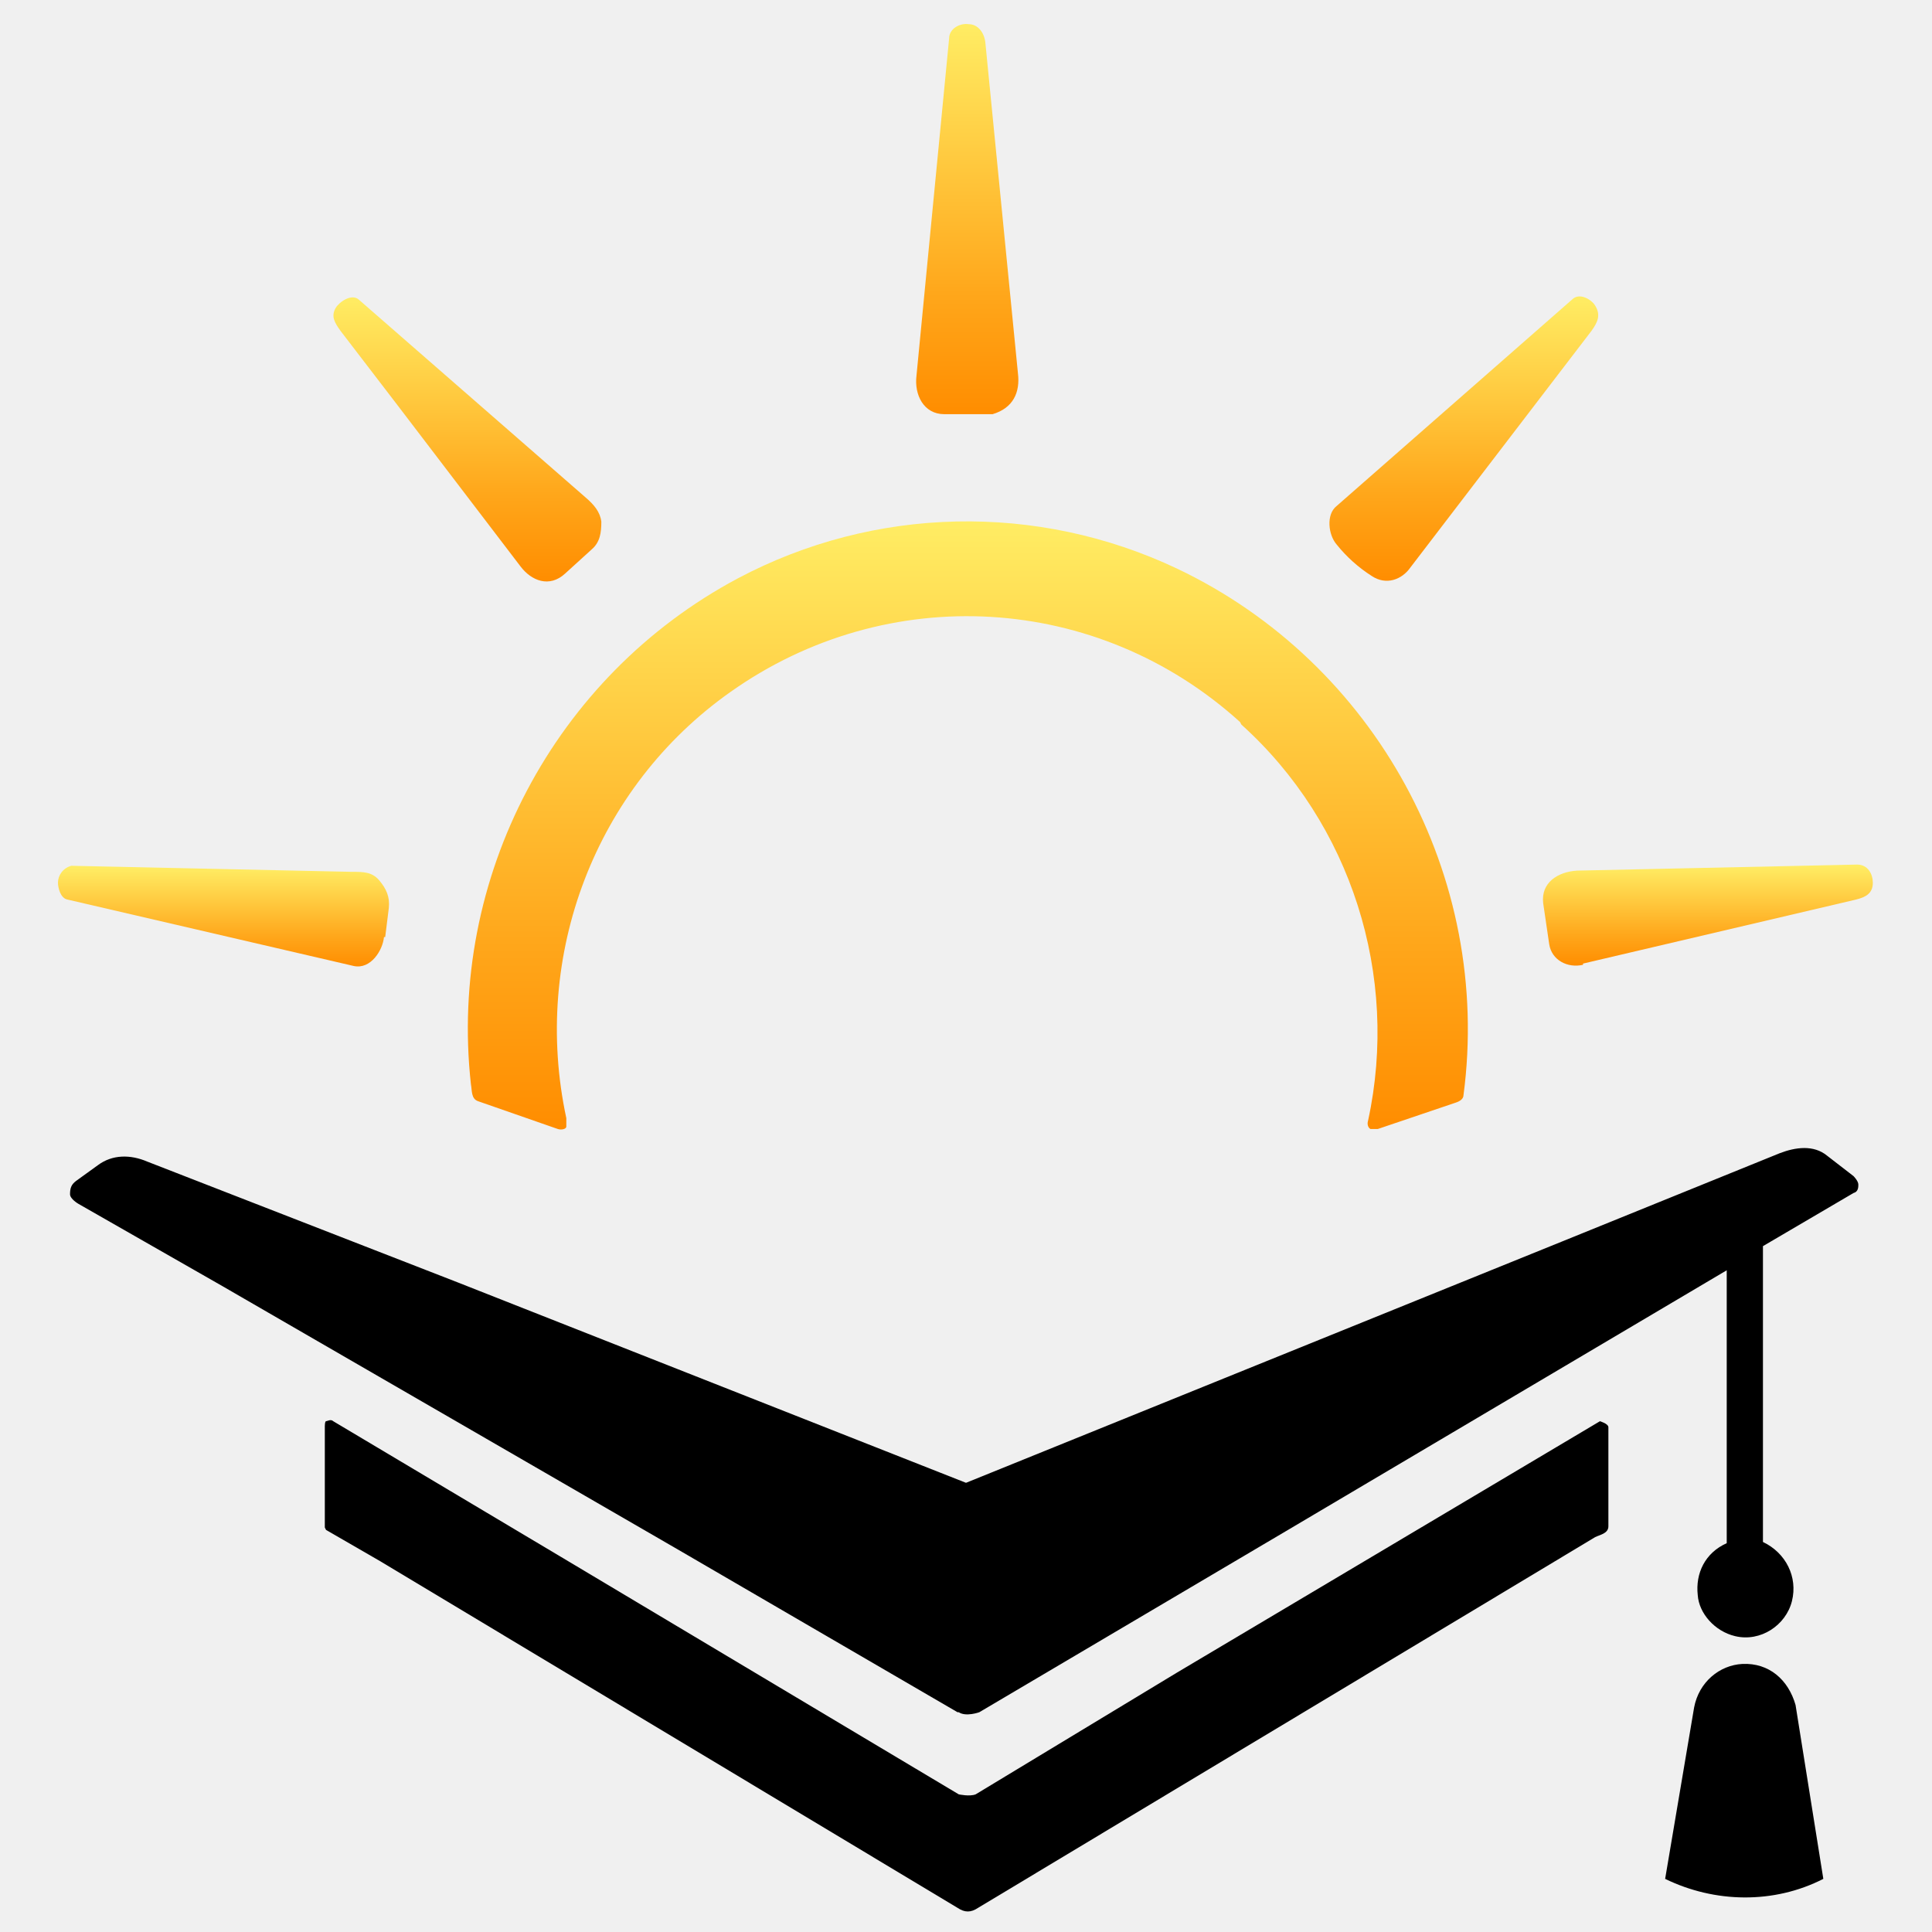
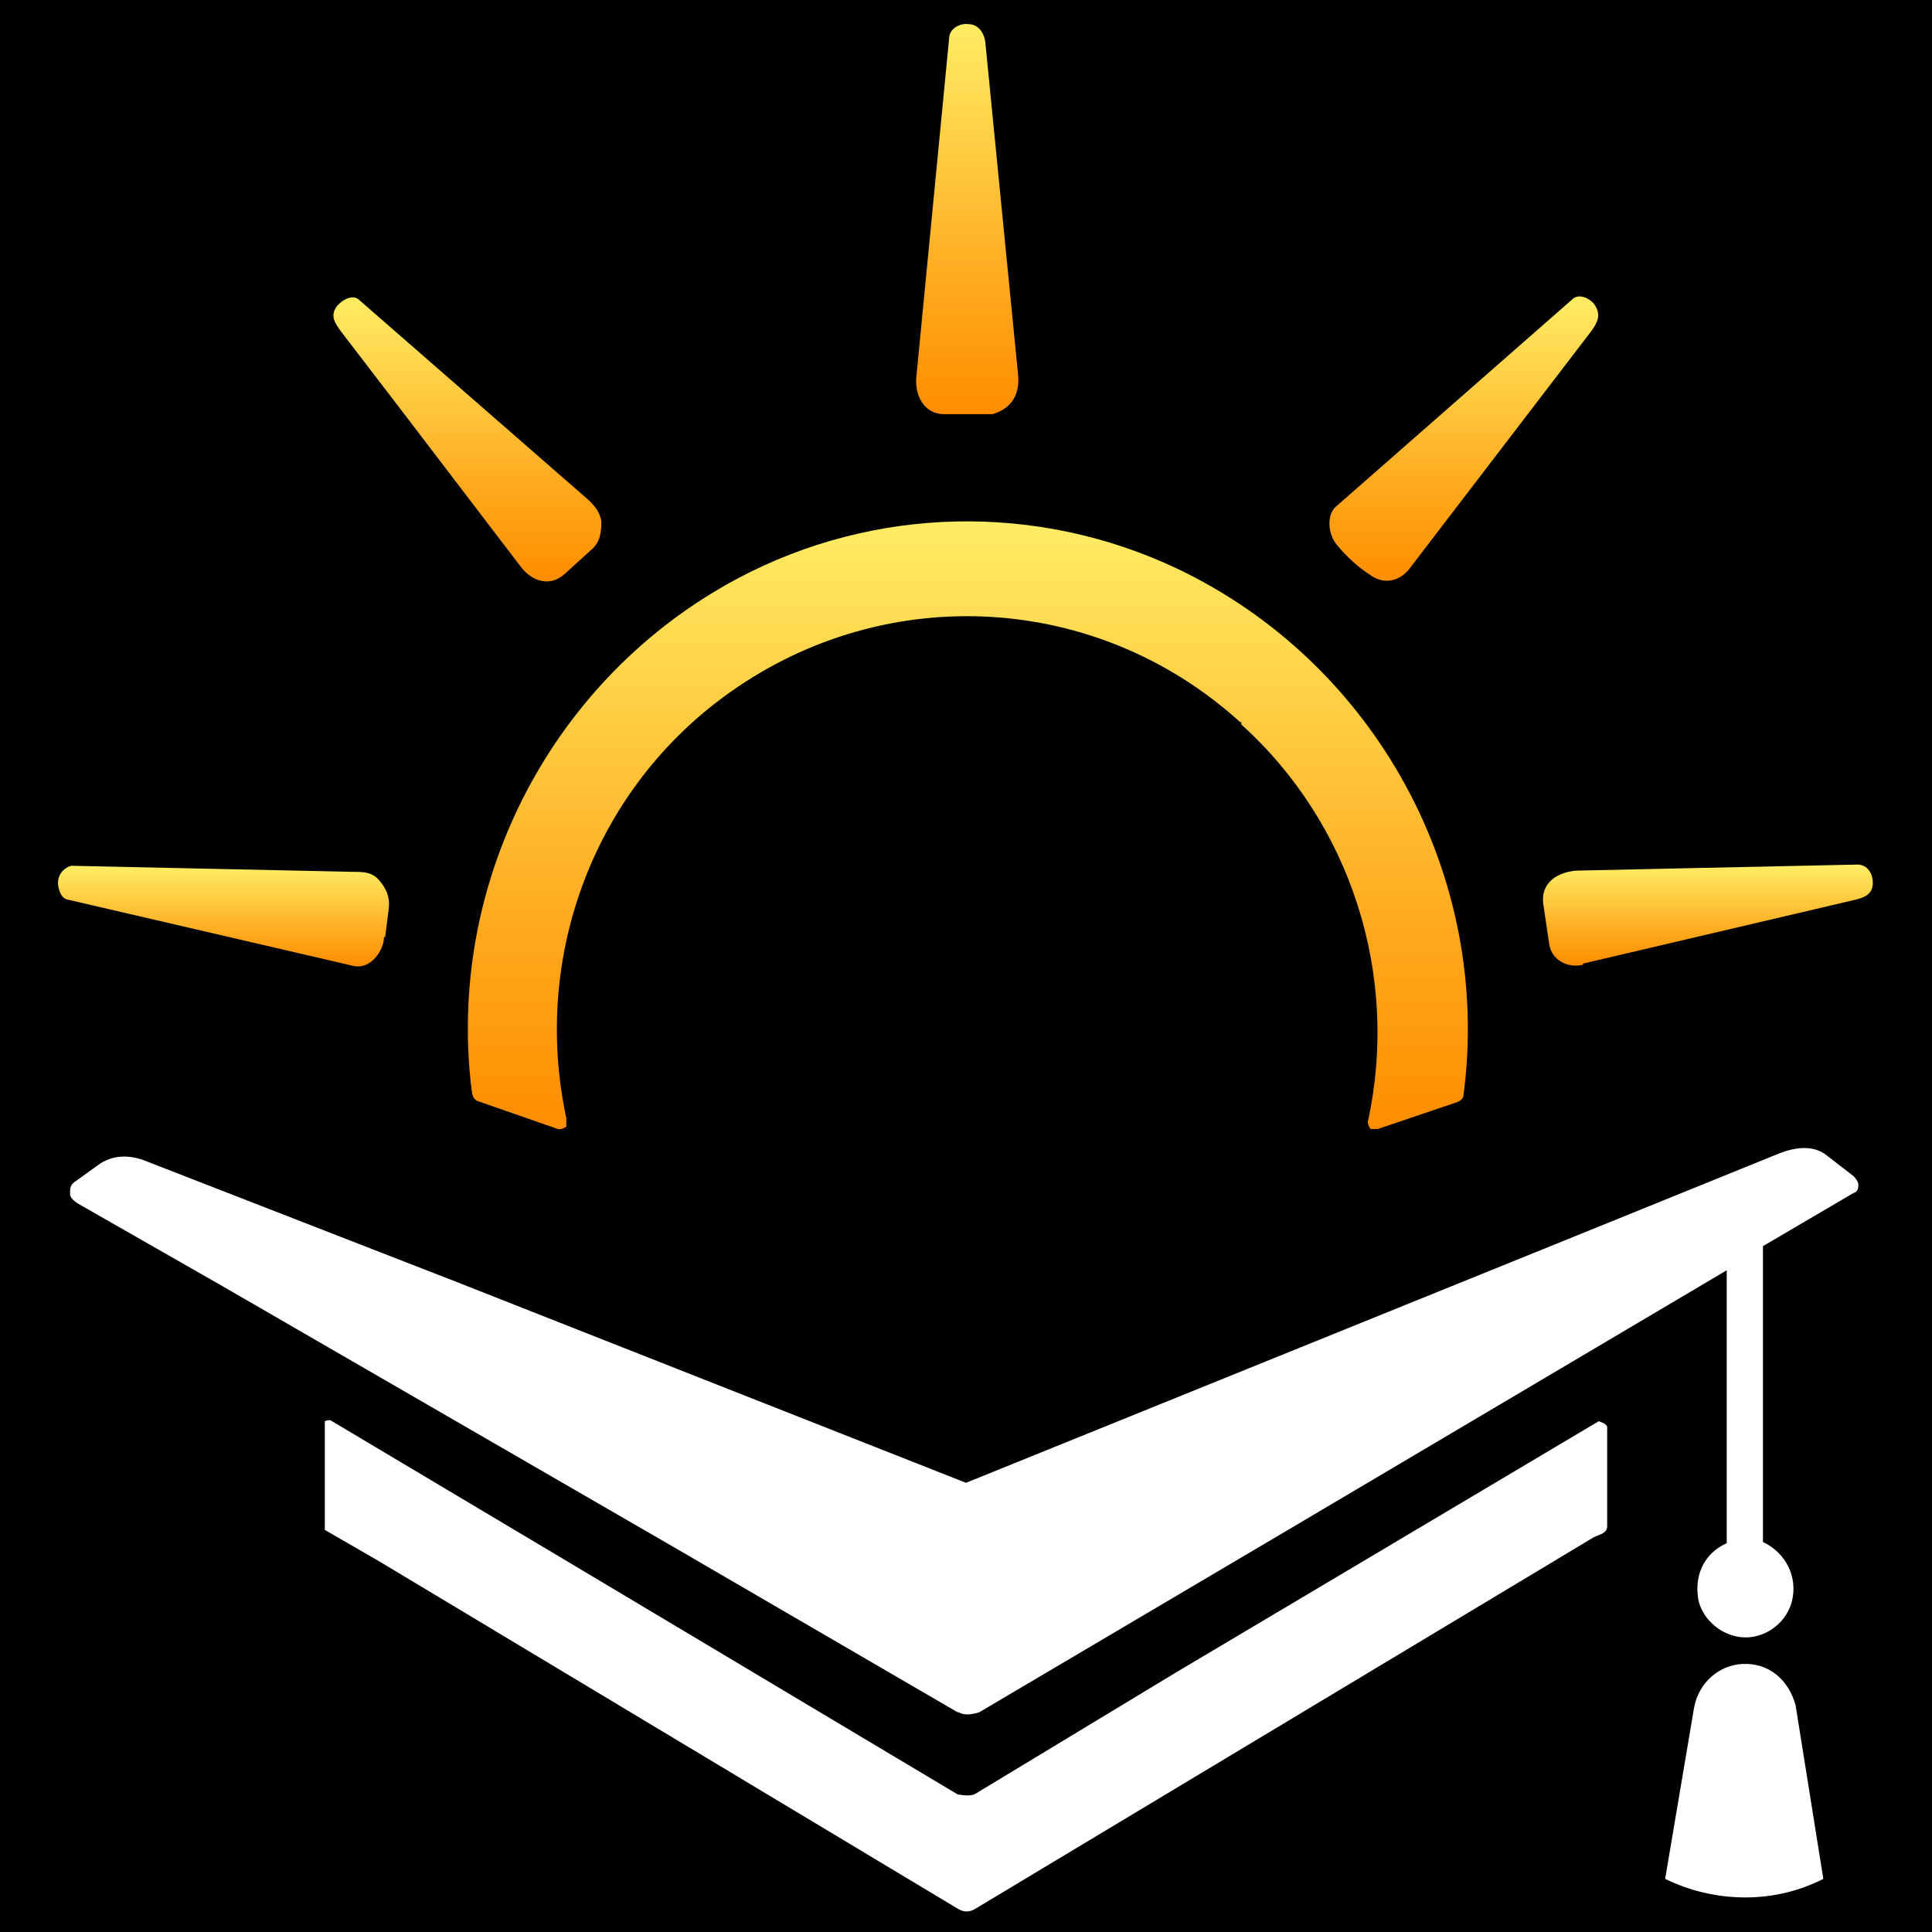
- <svg xmlns="http://www.w3.org/2000/svg" xmlns:xlink="http://www.w3.org/1999/xlink" id="Ebene_1" version="1.1" viewBox="0 0 16 16">
+ <svg xmlns="http://www.w3.org/2000/svg" id="Ebene_1" version="1.1" viewBox="0 0 16 16">
  <defs>
    <style>
      .st0 {
-         fill: url(#Unbenannter_Verlauf_125);
+         fill: url(#Unbenannter_Verlauf);
      }

      .st1 {
-         fill: url(#Unbenannter_Verlauf_124);
+         fill: url(#Unbenannter_Verlauf_2);
      }

      .st2 {
-         fill: url(#Unbenannter_Verlauf_121);
+         fill: url(#Unbenannter_Verlauf_4);
      }

      .st3 {
-         fill: url(#Unbenannter_Verlauf_123);
+         fill: url(#Unbenannter_Verlauf_3);
      }

      .st4 {
-         fill: url(#Unbenannter_Verlauf_122);
+         fill: url(#Unbenannter_Verlauf_6);
      }

      .st5 {
-         fill: url(#Unbenannter_Verlauf_12);
+         fill: url(#Unbenannter_Verlauf_5);
+       }
+ 
+       .st6 {
+         fill: #fff;
      }
    </style>
-     <linearGradient id="Unbenannter_Verlauf_12" data-name="Unbenannter Verlauf 12" x1="8" y1="4.31" x2="8" y2="9.35" gradientUnits="userSpaceOnUse">
+     <linearGradient id="Unbenannter_Verlauf" data-name="Unbenannter Verlauf" x1="8.02" y1="13.69" x2="8.02" y2="8.65" gradientTransform="translate(0 18) scale(1 -1)" gradientUnits="userSpaceOnUse">
      <stop offset="0" stop-color="#ffed64" />
      <stop offset=".03" stop-color="#ffea61" />
      <stop offset=".69" stop-color="#ffa71b" />
      <stop offset="1" stop-color="#ff8d00" />
    </linearGradient>
-     <linearGradient id="Unbenannter_Verlauf_121" data-name="Unbenannter Verlauf 12" x1="8" y1=".19" x2="8" y2="3.43" xlink:href="#Unbenannter_Verlauf_12" />
-     <linearGradient id="Unbenannter_Verlauf_122" data-name="Unbenannter Verlauf 12" x1="12.12" y1="2.45" x2="12.12" y2="4.81" xlink:href="#Unbenannter_Verlauf_12" />
-     <linearGradient id="Unbenannter_Verlauf_123" data-name="Unbenannter Verlauf 12" x1="3.88" y1="2.45" x2="3.88" y2="4.81" xlink:href="#Unbenannter_Verlauf_12" />
-     <linearGradient id="Unbenannter_Verlauf_124" data-name="Unbenannter Verlauf 12" x1="1.85" y1="7.18" x2="1.85" y2="8.01" xlink:href="#Unbenannter_Verlauf_12" />
-     <linearGradient id="Unbenannter_Verlauf_125" data-name="Unbenannter Verlauf 12" x1="14.15" y1="7.17" x2="14.15" y2="8" xlink:href="#Unbenannter_Verlauf_12" />
+     <linearGradient id="Unbenannter_Verlauf_2" data-name="Unbenannter Verlauf 2" x1="8.01" y1="17.81" x2="8.01" y2="14.57" gradientTransform="translate(0 18) scale(1 -1)" gradientUnits="userSpaceOnUse">
+       <stop offset="0" stop-color="#ffed64" />
+       <stop offset=".03" stop-color="#ffea61" />
+       <stop offset=".69" stop-color="#ffa71b" />
+       <stop offset="1" stop-color="#ff8d00" />
+     </linearGradient>
+     <linearGradient id="Unbenannter_Verlauf_3" data-name="Unbenannter Verlauf 3" x1="12.12" y1="15.55" x2="12.12" y2="13.19" gradientTransform="translate(0 18) scale(1 -1)" gradientUnits="userSpaceOnUse">
+       <stop offset="0" stop-color="#ffed64" />
+       <stop offset=".03" stop-color="#ffea61" />
+       <stop offset=".69" stop-color="#ffa71b" />
+       <stop offset="1" stop-color="#ff8d00" />
+     </linearGradient>
+     <linearGradient id="Unbenannter_Verlauf_4" data-name="Unbenannter Verlauf 4" x1="3.87" y1="15.55" x2="3.87" y2="13.19" gradientTransform="translate(0 18) scale(1 -1)" gradientUnits="userSpaceOnUse">
+       <stop offset="0" stop-color="#ffed64" />
+       <stop offset=".03" stop-color="#ffea61" />
+       <stop offset=".69" stop-color="#ffa71b" />
+       <stop offset="1" stop-color="#ff8d00" />
+     </linearGradient>
+     <linearGradient id="Unbenannter_Verlauf_5" data-name="Unbenannter Verlauf 5" x1="1.85" y1="10.82" x2="1.85" y2="9.99" gradientTransform="translate(0 18) scale(1 -1)" gradientUnits="userSpaceOnUse">
+       <stop offset="0" stop-color="#ffed64" />
+       <stop offset=".03" stop-color="#ffea61" />
+       <stop offset=".69" stop-color="#ffa71b" />
+       <stop offset="1" stop-color="#ff8d00" />
+     </linearGradient>
+     <linearGradient id="Unbenannter_Verlauf_6" data-name="Unbenannter Verlauf 6" x1="14.14" y1="10.83" x2="14.14" y2="10" gradientTransform="translate(0 18) scale(1 -1)" gradientUnits="userSpaceOnUse">
+       <stop offset="0" stop-color="#ffed64" />
+       <stop offset=".03" stop-color="#ffea61" />
+       <stop offset=".69" stop-color="#ffa71b" />
+       <stop offset="1" stop-color="#ff8d00" />
+     </linearGradient>
  </defs>
-   <path d="M7.93,14.18l-2.32-1.35-3.77-2.18-1.19-.68s-.07-.04-.07-.08c0-.05.01-.08.05-.11l.18-.13c.12-.09.27-.09.41-.03l2.57,1,4.21,1.66,4.94-2,1.8-.73c.13-.05.28-.07.39.02l.22.17s.04.04.04.07c0,.02,0,.06-.04.07l-.75.44v2.45c.19.09.29.29.24.49s-.26.34-.47.29c-.17-.04-.3-.19-.31-.34-.02-.18.06-.35.24-.43v-2.26s-3.65,2.16-3.65,2.16l-2.54,1.5s-.11.04-.17,0Z" />
-   <path class="st5" d="M10.27,5.98c-1.18-1.07-2.92-1.17-4.22-.25-1.12.79-1.65,2.18-1.36,3.53,0,.03,0,.05,0,.07s-.04.03-.07.02l-.66-.23c-.06-.02-.05-.09-.06-.14-.19-1.71.69-3.38,2.21-4.19,1.13-.6,2.48-.63,3.64-.08,1.64.78,2.61,2.55,2.37,4.36,0,.03-.03.05-.06.06l-.65.22s-.05,0-.06,0c-.02-.01-.03-.04-.02-.07.26-1.2-.14-2.46-1.05-3.28Z" />
-   <path d="M2.69,12.65v-.84s0-.04.01-.04.04-.02.06,0l1.88,1.12,3.3,1.97s.09.02.14,0l1.67-1.01,3.5-2.08s.07.02.07.05v.82c0,.06-.07.07-.11.09l-5.11,3.07c-.06.04-.11.04-.17,0l-4.78-2.87-.45-.26Z" />
-   <path d="M15.1,15.56c-.41.21-.9.2-1.31,0l.24-1.42c.04-.21.21-.35.4-.36.22-.01.38.13.44.34l.23,1.44Z" />
-   <path class="st2" d="M8.22,3.43h-.4c-.17,0-.25-.16-.23-.32l.27-2.79c0-.09.1-.13.16-.12.08,0,.13.07.14.15l.27,2.74c.02.16-.04.29-.21.34Z" />
-   <path class="st4" d="M11.36,4.77c-.11-.07-.21-.16-.29-.26-.07-.08-.09-.25,0-.32l1.95-1.71c.06-.06.16,0,.19.05.05.08.02.14-.03.21l-1.5,1.96c-.07.1-.2.15-.32.07Z" />
-   <path class="st3" d="M4.68,4.75c-.13.12-.28.06-.37-.06l-1.03-1.35-.46-.6c-.05-.07-.08-.12-.04-.19.03-.05.13-.12.19-.07l1.88,1.64c.07.06.12.12.13.2,0,.09-.01.17-.08.23l-.22.2Z" />
-   <path class="st1" d="M3.18,7.76c-.01.11-.11.27-.25.24l-2.37-.55c-.06-.01-.08-.1-.08-.14,0-.06.04-.12.11-.14l2.32.05c.1,0,.17,0,.23.07s.09.14.08.23l-.03.24Z" />
-   <path class="st0" d="M13.11,7.99c-.13.03-.26-.04-.28-.17l-.05-.34c-.02-.17.12-.26.28-.27l2.32-.05c.09,0,.13.08.13.15,0,.09-.06.12-.14.14l-2.26.53Z" />
+   <rect width="16" height="16" />
+   <path class="st6" d="M7.93,14.18l-2.32-1.35-3.77-2.18-1.19-.68s-.07-.04-.07-.08c0-.05,0-.08.05-.11l.18-.13c.12-.09.27-.09.41-.03l2.57,1,4.21,1.66,4.94-2,1.8-.73c.13-.05.28-.07.39.02l.22.17s.04.04.04.07c0,.02,0,.06-.04.07l-.75.44v2.45c.19.09.29.29.24.49s-.26.34-.47.29c-.17-.04-.3-.19-.31-.34-.02-.18.06-.35.24-.43v-2.26l-3.65,2.16-2.54,1.5s-.11.04-.17,0h0Z" />
+   <path class="st0" d="M10.27,5.98c-1.18-1.07-2.92-1.17-4.22-.25-1.12.79-1.65,2.18-1.36,3.53v.07s-.04.03-.07.02l-.66-.23c-.06-.02-.05-.09-.06-.14-.19-1.71.69-3.38,2.21-4.19,1.13-.6,2.48-.63,3.64-.08,1.64.78,2.61,2.55,2.37,4.36,0,.03-.03.05-.06.06l-.65.22h-.06s-.03-.04-.02-.07c.26-1.2-.14-2.46-1.05-3.28v-.02Z" />
+   <path class="st6" d="M2.69,12.65v-.84s0-.04,0-.04.04-.02.06,0l1.88,1.12,3.3,1.97s.09.02.14,0l1.67-1.01,3.5-2.08s.07.02.07.05v.82c0,.06-.07.07-.11.09l-5.11,3.07c-.06.04-.11.04-.17,0l-4.78-2.87-.45-.26v-.02Z" />
+   <path class="st6" d="M15.1,15.56c-.41.21-.9.2-1.31,0l.24-1.42c.04-.21.21-.35.4-.36.22-.01.38.13.44.34,0,0,.23,1.44.23,1.44Z" />
+   <path class="st1" d="M8.22,3.43h-.4c-.17,0-.25-.16-.23-.32l.27-2.79c0-.09.1-.13.16-.12.08,0,.13.07.14.15l.27,2.74c.02.16-.04.29-.21.34Z" />
+   <path class="st3" d="M11.36,4.77c-.11-.07-.21-.16-.29-.26-.07-.08-.09-.25,0-.32l1.95-1.71c.06-.06.16,0,.19.05.05.08.02.14-.03.21l-1.5,1.96c-.07.1-.2.15-.32.07Z" />
+   <path class="st2" d="M4.68,4.75c-.13.12-.28.06-.37-.06l-1.03-1.35-.46-.6c-.05-.07-.08-.12-.04-.19.03-.05.13-.12.19-.07l1.88,1.64c.07.06.12.12.13.2,0,.09-.01.17-.08.23,0,0-.22.2-.22.2Z" />
+   <path class="st5" d="M3.18,7.76c0,.11-.11.27-.25.24l-2.37-.55c-.06-.01-.08-.1-.08-.14,0-.06.04-.12.11-.14l2.32.05c.1,0,.17,0,.23.07s.09.14.08.23l-.03.24h0Z" />
+   <path class="st4" d="M13.11,7.99c-.13.03-.26-.04-.28-.17l-.05-.34c-.02-.17.12-.26.28-.27l2.32-.05c.09,0,.13.08.13.15,0,.09-.06.12-.14.14l-2.26.53h0Z" />
</svg>
